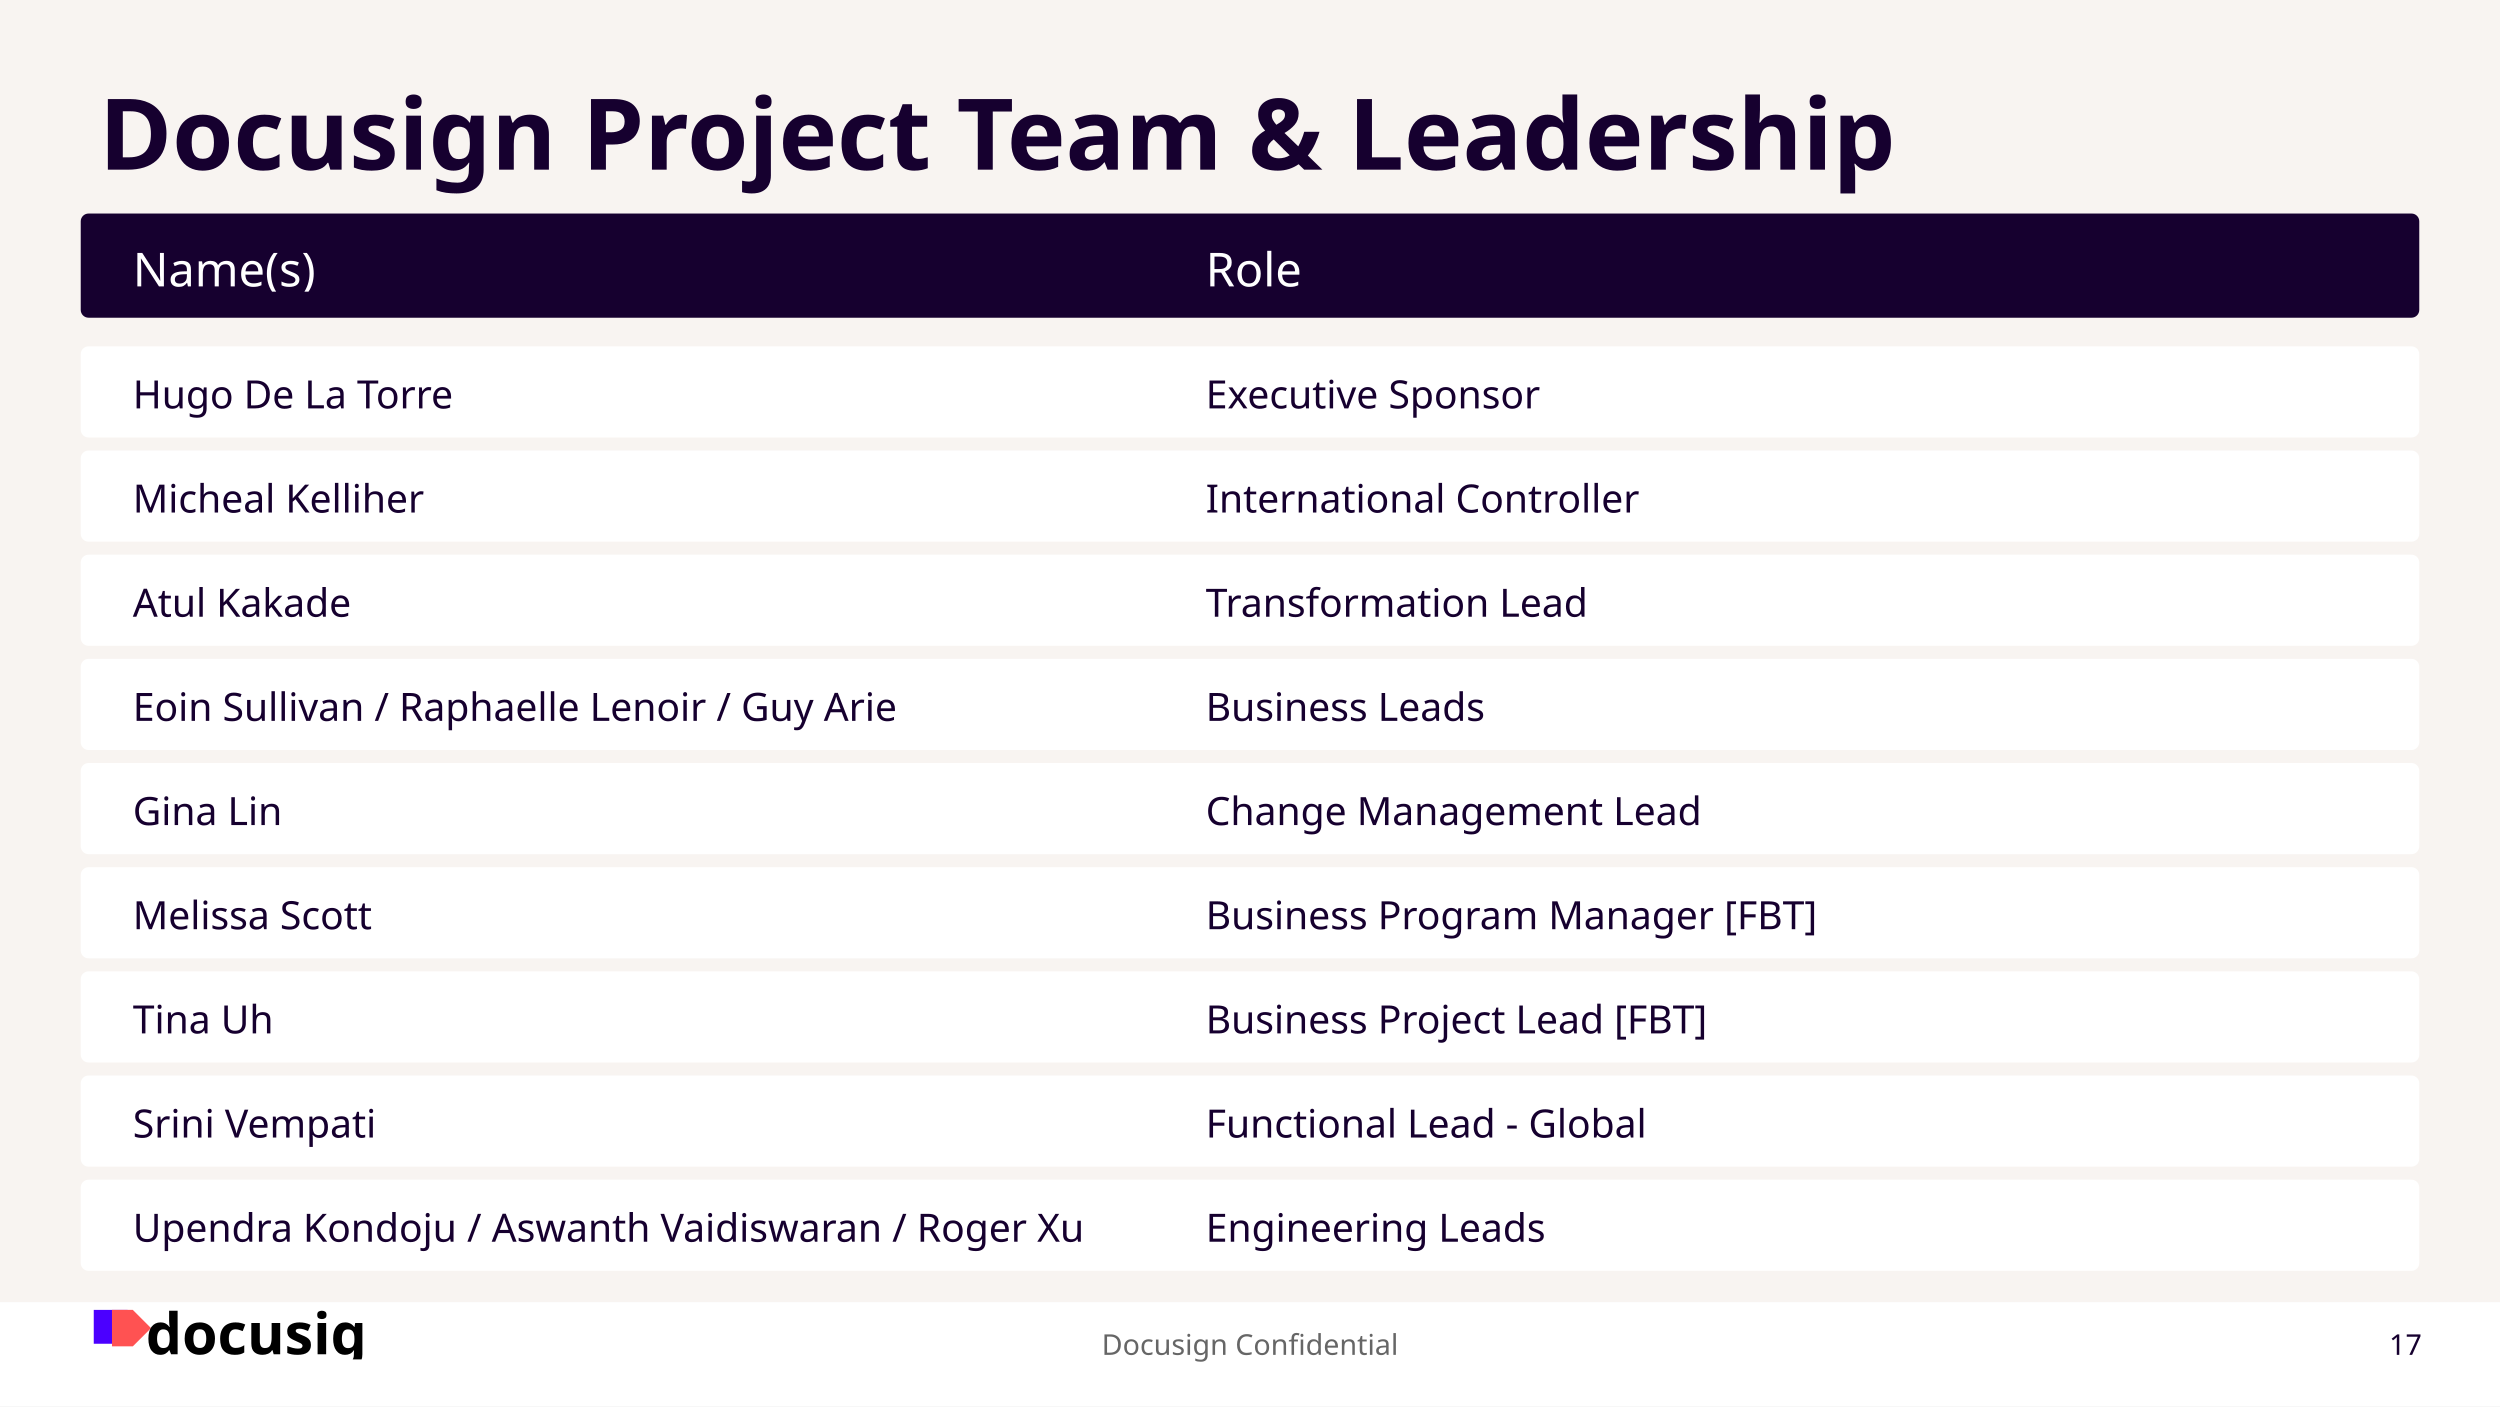
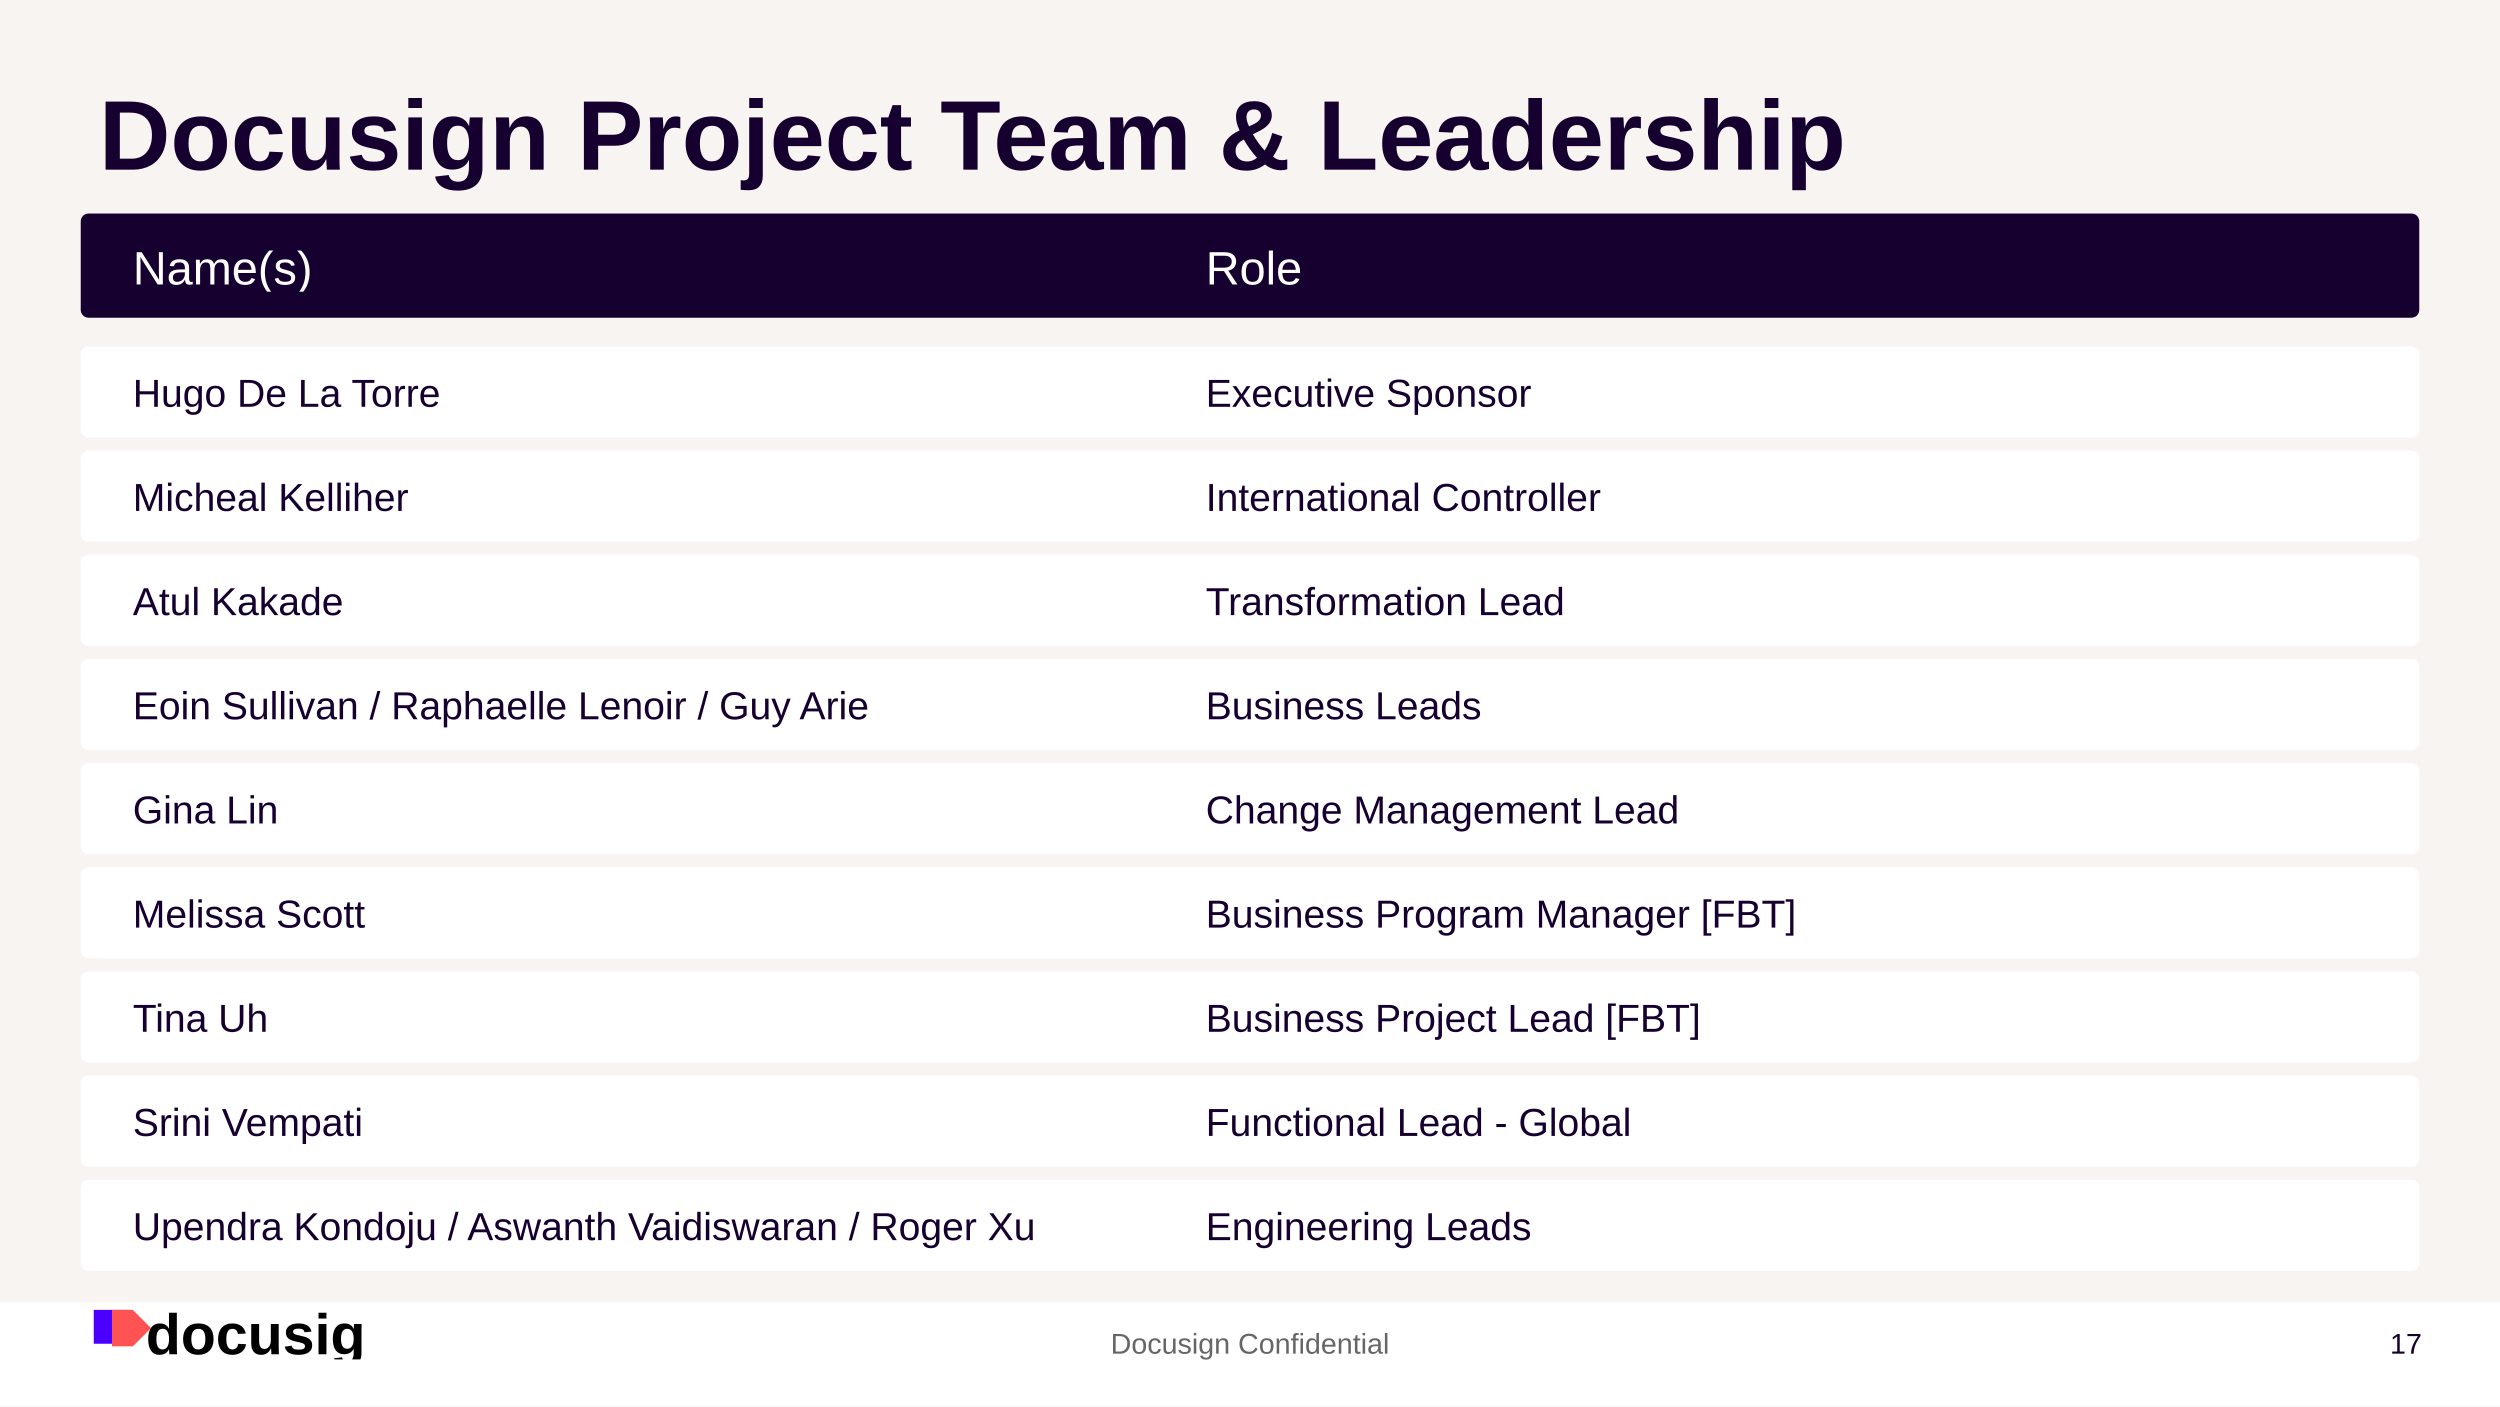
<svg xmlns="http://www.w3.org/2000/svg" width="960" height="540" viewBox="0 0 960 540" xml:lang="en-US">
  <rect width="100%" height="100%" fill="white" />
  <defs>
    <clipPath id="clip110">
      <rect x="38" y="38" width="850" height="48" />
    </clipPath>
    <clipPath id="clip111">
      <rect x="38" y="34" width="850" height="48" />
    </clipPath>
    <clipPath id="clip112">
      <rect x="51" y="94" width="410" height="18" />
    </clipPath>
    <clipPath id="clip113">
      <rect x="463" y="94" width="410" height="18" />
    </clipPath>
    <clipPath id="clip114">
      <rect x="56" y="502" width="95" height="20" />
    </clipPath>
  </defs>
-   <g id="bg">
-     <rect x="0" y="0" width="960" height="540" fill="#FFFFFF" />
-   </g>
-   <g id="title">
-     <text y="50.96" text-anchor="start" style="font-family:primary, sans-serif;font-size:28px;fill:#16002F;font-weight:700">
-       <tspan x="36">Docusign Project Team &amp; Leadership Support</tspan>
-     </text>
-   </g>
-   <g id="h_0">
-     <rect x="44" y="92" width="436" height="38.2" fill="#16002F" stroke="#16002F" stroke-width="0.5" />
-   </g>
-   <g id="ht_0">
-     <text y="111.1" text-anchor="start" dominant-baseline="central" style="font-family:primary, sans-serif;font-size:10px;fill:#FFFFFF;font-weight:700">
-       <tspan x="49">Name(s)</tspan>
-     </text>
-   </g>
-   <g id="h_1">
-     <rect x="480" y="92" width="436" height="38.2" fill="#16002F" stroke="#16002F" stroke-width="0.5" />
-   </g>
-   <g id="ht_1">
-     <text y="111.1" text-anchor="start" dominant-baseline="central" style="font-family:primary, sans-serif;font-size:10px;fill:#FFFFFF;font-weight:700">
-       <tspan x="485">Role</tspan>
-     </text>
-   </g>
-   <g id="c_0_0">
-     <rect x="44" y="130.2" width="436" height="38.2" fill="#FFFFFF" stroke="#D9D9D9" stroke-width="0.45" />
-   </g>
-   <g id="ct_0_0">
-     <text y="142.4" text-anchor="start" style="font-family:primary, sans-serif;font-size:10px;fill:#16002F">
-       <tspan x="49">Hugo De La Torre</tspan>
-     </text>
-   </g>
-   <g id="c_0_1">
-     <rect x="480" y="130.2" width="436" height="38.2" fill="#FFFFFF" stroke="#D9D9D9" stroke-width="0.45" />
-   </g>
-   <g id="ct_0_1">
-     <text y="142.4" text-anchor="start" style="font-family:primary, sans-serif;font-size:10px;fill:#16002F">
-       <tspan x="485">Executive Sponsor</tspan>
-     </text>
-   </g>
-   <g id="c_1_0">
-     <rect x="44" y="168.4" width="436" height="38.2" fill="#F6F2FF" stroke="#D9D9D9" stroke-width="0.45" />
-   </g>
-   <g id="ct_1_0">
-     <text y="180.6" text-anchor="start" style="font-family:primary, sans-serif;font-size:10px;fill:#16002F">
-       <tspan x="49">Micheal Kelliher</tspan>
-     </text>
-   </g>
-   <g id="c_1_1">
-     <rect x="480" y="168.4" width="436" height="38.2" fill="#F6F2FF" stroke="#D9D9D9" stroke-width="0.45" />
-   </g>
-   <g id="ct_1_1">
-     <text y="180.6" text-anchor="start" style="font-family:primary, sans-serif;font-size:10px;fill:#16002F">
-       <tspan x="485">International Controller</tspan>
-     </text>
-   </g>
-   <g id="c_2_0">
-     <rect x="44" y="206.6" width="436" height="38.2" fill="#FFFFFF" stroke="#D9D9D9" stroke-width="0.45" />
-   </g>
-   <g id="ct_2_0">
-     <text y="218.8" text-anchor="start" style="font-family:primary, sans-serif;font-size:10px;fill:#16002F">
-       <tspan x="49">Atul Kakade</tspan>
-     </text>
-   </g>
-   <g id="c_2_1">
-     <rect x="480" y="206.6" width="436" height="38.2" fill="#FFFFFF" stroke="#D9D9D9" stroke-width="0.45" />
-   </g>
-   <g id="ct_2_1">
-     <text y="218.8" text-anchor="start" style="font-family:primary, sans-serif;font-size:10px;fill:#16002F">
-       <tspan x="485">Transformation Lead</tspan>
-     </text>
-   </g>
-   <g id="c_3_0">
-     <rect x="44" y="244.8" width="436" height="38.2" fill="#F6F2FF" stroke="#D9D9D9" stroke-width="0.45" />
-   </g>
-   <g id="ct_3_0">
-     <text y="257" text-anchor="start" style="font-family:primary, sans-serif;font-size:10px;fill:#16002F">
-       <tspan x="49">Eoin Sullivan / Raphaelle Lenoir / Guy Arie</tspan>
-     </text>
-   </g>
-   <g id="c_3_1">
-     <rect x="480" y="244.8" width="436" height="38.2" fill="#F6F2FF" stroke="#D9D9D9" stroke-width="0.45" />
-   </g>
-   <g id="ct_3_1">
-     <text y="257" text-anchor="start" style="font-family:primary, sans-serif;font-size:10px;fill:#16002F">
-       <tspan x="485">Business Leads</tspan>
-     </text>
-   </g>
-   <g id="c_4_0">
-     <rect x="44" y="283" width="436" height="38.2" fill="#FFFFFF" stroke="#D9D9D9" stroke-width="0.45" />
-   </g>
-   <g id="ct_4_0">
-     <text y="295.2" text-anchor="start" style="font-family:primary, sans-serif;font-size:10px;fill:#16002F">
-       <tspan x="49">Gina Lin</tspan>
-     </text>
-   </g>
-   <g id="c_4_1">
-     <rect x="480" y="283" width="436" height="38.2" fill="#FFFFFF" stroke="#D9D9D9" stroke-width="0.45" />
-   </g>
-   <g id="ct_4_1">
-     <text y="295.2" text-anchor="start" style="font-family:primary, sans-serif;font-size:10px;fill:#16002F">
-       <tspan x="485">Change Management Lead</tspan>
-     </text>
-   </g>
-   <g id="c_5_0">
-     <rect x="44" y="321.2" width="436" height="38.2" fill="#F6F2FF" stroke="#D9D9D9" stroke-width="0.45" />
-   </g>
-   <g id="ct_5_0">
-     <text y="333.4" text-anchor="start" style="font-family:primary, sans-serif;font-size:10px;fill:#16002F">
-       <tspan x="49">Melissa Scott</tspan>
-     </text>
-   </g>
-   <g id="c_5_1">
-     <rect x="480" y="321.2" width="436" height="38.2" fill="#F6F2FF" stroke="#D9D9D9" stroke-width="0.45" />
-   </g>
-   <g id="ct_5_1">
-     <text y="333.4" text-anchor="start" style="font-family:primary, sans-serif;font-size:10px;fill:#16002F">
-       <tspan x="485">Business Program Manager [FBT]</tspan>
-     </text>
-   </g>
-   <g id="c_6_0">
-     <rect x="44" y="359.4" width="436" height="38.2" fill="#FFFFFF" stroke="#D9D9D9" stroke-width="0.45" />
-   </g>
-   <g id="ct_6_0">
-     <text y="371.6" text-anchor="start" style="font-family:primary, sans-serif;font-size:10px;fill:#16002F">
-       <tspan x="49">Tina Uh</tspan>
-     </text>
-   </g>
-   <g id="c_6_1">
-     <rect x="480" y="359.4" width="436" height="38.2" fill="#FFFFFF" stroke="#D9D9D9" stroke-width="0.45" />
-   </g>
-   <g id="ct_6_1">
-     <text y="371.6" text-anchor="start" style="font-family:primary, sans-serif;font-size:10px;fill:#16002F">
-       <tspan x="485">Business Project Lead [FBT]</tspan>
-     </text>
-   </g>
-   <g id="c_7_0">
-     <rect x="44" y="397.6" width="436" height="38.2" fill="#F6F2FF" stroke="#D9D9D9" stroke-width="0.45" />
-   </g>
-   <g id="ct_7_0">
-     <text y="409.8" text-anchor="start" style="font-family:primary, sans-serif;font-size:10px;fill:#16002F">
-       <tspan x="49">Srini Vempati</tspan>
-     </text>
-   </g>
-   <g id="c_7_1">
-     <rect x="480" y="397.6" width="436" height="38.2" fill="#F6F2FF" stroke="#D9D9D9" stroke-width="0.45" />
-   </g>
-   <g id="ct_7_1">
-     <text y="409.8" text-anchor="start" style="font-family:primary, sans-serif;font-size:10px;fill:#16002F">
-       <tspan x="485">Functional Lead - Global</tspan>
-     </text>
-   </g>
-   <g id="c_8_0">
-     <rect x="44" y="435.8" width="436" height="38.2" fill="#FFFFFF" stroke="#D9D9D9" stroke-width="0.45" />
-   </g>
-   <g id="ct_8_0">
-     <text y="448" text-anchor="start" style="font-family:primary, sans-serif;font-size:10px;fill:#16002F">
-       <tspan x="49">Upendra Kondoju / Aswanth Vaidiswaran / Roger Xu</tspan>
-     </text>
-   </g>
-   <g id="c_8_1">
-     <rect x="480" y="435.8" width="436" height="38.2" fill="#FFFFFF" stroke="#D9D9D9" stroke-width="0.45" />
-   </g>
-   <g id="ct_8_1">
-     <text y="448" text-anchor="start" style="font-family:primary, sans-serif;font-size:10px;fill:#16002F">
-       <tspan x="485">Engineering Leads</tspan>
-     </text>
-   </g>
-   <g id="s17_source_overlay_bg">
-     <rect x="0" y="0" width="960" height="500" fill="#F8F4F1" />
-   </g>
-   <g id="s17_title_overlay">
-     <g clip-path="url(#clip110)">
-       <text y="69.16" text-anchor="start" style="font-family:primary, sans-serif;font-size:38px;fill:#16002F;font-weight:700">
-         <tspan x="38">Docusign Project Team &amp; Leadership</tspan>
-       </text>
-     </g>
-   </g>
-   <g id="s17_header_bg">
-     <rect x="31" y="103" width="898" height="50" rx="3" fill="#16002F" />
-   </g>
-   <g id="s17_header_name">
-     <text y="128" text-anchor="start" dominant-baseline="central" style="font-family:primary, sans-serif;font-size:18px;fill:#FFFFFF">
-       <tspan x="51">Name(s)</tspan>
-     </text>
-   </g>
-   <g id="s17_header_role">
-     <text y="128" text-anchor="start" dominant-baseline="central" style="font-family:primary, sans-serif;font-size:18px;fill:#FFFFFF">
-       <tspan x="463">Role</tspan>
-     </text>
-   </g>
-   <g id="s17_row_0_bg">
-     <rect x="31" y="166" width="898" height="43" rx="3" fill="#FFFFFF" />
-   </g>
-   <g id="s17_name_0">
-     <text y="189" text-anchor="start" dominant-baseline="central" style="font-family:primary, sans-serif;font-size:16px;fill:#16002F">
-       <tspan x="51">Hugo De La Torre</tspan>
-     </text>
-   </g>
-   <g id="s17_role_0">
-     <text y="189" text-anchor="start" dominant-baseline="central" style="font-family:primary, sans-serif;font-size:16px;fill:#16002F">
-       <tspan x="463">Executive Sponsor</tspan>
-     </text>
-   </g>
-   <g id="s17_row_1_bg">
-     <rect x="31" y="215" width="898" height="43" rx="3" fill="#FFFFFF" />
-   </g>
-   <g id="s17_name_1">
-     <text y="238" text-anchor="start" dominant-baseline="central" style="font-family:primary, sans-serif;font-size:16px;fill:#16002F">
-       <tspan x="51">Micheal Kelliher</tspan>
-     </text>
-   </g>
-   <g id="s17_role_1">
-     <text y="238" text-anchor="start" dominant-baseline="central" style="font-family:primary, sans-serif;font-size:16px;fill:#16002F">
-       <tspan x="463">International Controller</tspan>
-     </text>
-   </g>
-   <g id="s17_row_2_bg">
-     <rect x="31" y="264" width="898" height="43" rx="3" fill="#FFFFFF" />
-   </g>
-   <g id="s17_name_2">
-     <text y="287" text-anchor="start" dominant-baseline="central" style="font-family:primary, sans-serif;font-size:16px;fill:#16002F">
-       <tspan x="51">Atul Kakade</tspan>
-     </text>
-   </g>
-   <g id="s17_role_2">
-     <text y="287" text-anchor="start" dominant-baseline="central" style="font-family:primary, sans-serif;font-size:16px;fill:#16002F">
-       <tspan x="463">Transformation Lead</tspan>
-     </text>
-   </g>
-   <g id="s17_row_3_bg">
-     <rect x="31" y="313" width="898" height="43" rx="3" fill="#FFFFFF" />
-   </g>
-   <g id="s17_name_3">
-     <text y="336" text-anchor="start" dominant-baseline="central" style="font-family:primary, sans-serif;font-size:16px;fill:#16002F">
-       <tspan x="51">Eoin Sullivan / Raphaelle Lenoir / Guy Arie</tspan>
-     </text>
-   </g>
-   <g id="s17_role_3">
-     <text y="336" text-anchor="start" dominant-baseline="central" style="font-family:primary, sans-serif;font-size:16px;fill:#16002F">
-       <tspan x="463">Business Leads</tspan>
-     </text>
-   </g>
-   <g id="s17_row_4_bg">
-     <rect x="31" y="362" width="898" height="43" rx="3" fill="#FFFFFF" />
-   </g>
-   <g id="s17_name_4">
-     <text y="385" text-anchor="start" dominant-baseline="central" style="font-family:primary, sans-serif;font-size:16px;fill:#16002F">
-       <tspan x="51">Gina Lin</tspan>
-     </text>
-   </g>
-   <g id="s17_role_4">
-     <text y="385" text-anchor="start" dominant-baseline="central" style="font-family:primary, sans-serif;font-size:16px;fill:#16002F">
-       <tspan x="463">Change Management Lead</tspan>
-     </text>
-   </g>
-   <g id="s17_row_5_bg">
-     <rect x="31" y="411" width="898" height="43" rx="3" fill="#FFFFFF" />
-   </g>
-   <g id="s17_name_5">
-     <text y="434" text-anchor="start" dominant-baseline="central" style="font-family:primary, sans-serif;font-size:16px;fill:#16002F">
-       <tspan x="51">Melissa Scott</tspan>
-     </text>
-   </g>
-   <g id="s17_role_5">
-     <text y="434" text-anchor="start" dominant-baseline="central" style="font-family:primary, sans-serif;font-size:16px;fill:#16002F">
-       <tspan x="463">Business Program Manager [FBT]</tspan>
-     </text>
-   </g>
-   <g id="s17_row_6_bg">
-     <rect x="31" y="460" width="898" height="39" rx="3" fill="#FFFFFF" />
-   </g>
-   <g id="s17_name_6">
-     <text y="481" text-anchor="start" dominant-baseline="central" style="font-family:primary, sans-serif;font-size:15px;fill:#16002F">
-       <tspan x="51">Tina Uh</tspan>
-     </text>
-   </g>
-   <g id="s17_role_6">
-     <text y="481" text-anchor="start" dominant-baseline="central" style="font-family:primary, sans-serif;font-size:15px;fill:#16002F">
-       <tspan x="463">Business Project Lead [FBT]</tspan>
-     </text>
-   </g>
-   <g id="s17_v2_bg">
-     <rect x="0" y="0" width="960" height="500" fill="#F8F4F1" />
-   </g>
-   <g id="s17_v2_title">
-     <g clip-path="url(#clip111)">
-       <text y="65.16" text-anchor="start" style="font-family:primary, sans-serif;font-size:38px;fill:#16002F;font-weight:700">
-         <tspan x="38">Docusign Project Team &amp; Leadership</tspan>
-       </text>
-     </g>
-   </g>
-   <g id="s17_v2_header">
-     <rect x="31" y="82" width="898" height="40" rx="3" fill="#16002F" />
-   </g>
-   <g id="s17_v2_header_name">
-     <g clip-path="url(#clip112)">
-       <text y="103" text-anchor="start" dominant-baseline="central" style="font-family:primary, sans-serif;font-size:18px;fill:#FFFFFF">
+   <g id="content">
+     <g id="bg">
+       <rect x="0" y="0" width="960" height="540" fill="#FFFFFF" />
+     </g>
+     <g id="title">
+       <text y="50.96" text-anchor="start" style="font-family:Arial, Helvetica, sans-serif;font-size:28px;fill:#16002F;font-weight:700">
+         <tspan x="36">Docusign Project Team &amp; Leadership Support</tspan>
+       </text>
+     </g>
+     <g id="h_0">
+       <rect x="44" y="92" width="436" height="38.2" fill="#16002F" stroke="#16002F" stroke-width="0.5" />
+     </g>
+     <g id="ht_0">
+       <text y="111.1" text-anchor="start" dominant-baseline="central" style="font-family:Arial, Helvetica, sans-serif;font-size:10px;fill:#FFFFFF;font-weight:700">
+         <tspan x="49">Name(s)</tspan>
+       </text>
+     </g>
+     <g id="h_1">
+       <rect x="480" y="92" width="436" height="38.2" fill="#16002F" stroke="#16002F" stroke-width="0.5" />
+     </g>
+     <g id="ht_1">
+       <text y="111.1" text-anchor="start" dominant-baseline="central" style="font-family:Arial, Helvetica, sans-serif;font-size:10px;fill:#FFFFFF;font-weight:700">
+         <tspan x="485">Role</tspan>
+       </text>
+     </g>
+     <g id="c_0_0">
+       <rect x="44" y="130.2" width="436" height="38.2" fill="#FFFFFF" stroke="#D9D9D9" stroke-width="0.45" />
+     </g>
+     <g id="ct_0_0">
+       <text y="142.4" text-anchor="start" style="font-family:Arial, Helvetica, sans-serif;font-size:10px;fill:#16002F">
+         <tspan x="49">Hugo De La Torre</tspan>
+       </text>
+     </g>
+     <g id="c_0_1">
+       <rect x="480" y="130.2" width="436" height="38.2" fill="#FFFFFF" stroke="#D9D9D9" stroke-width="0.45" />
+     </g>
+     <g id="ct_0_1">
+       <text y="142.4" text-anchor="start" style="font-family:Arial, Helvetica, sans-serif;font-size:10px;fill:#16002F">
+         <tspan x="485">Executive Sponsor</tspan>
+       </text>
+     </g>
+     <g id="c_1_0">
+       <rect x="44" y="168.4" width="436" height="38.2" fill="#F6F2FF" stroke="#D9D9D9" stroke-width="0.45" />
+     </g>
+     <g id="ct_1_0">
+       <text y="180.6" text-anchor="start" style="font-family:Arial, Helvetica, sans-serif;font-size:10px;fill:#16002F">
+         <tspan x="49">Micheal Kelliher</tspan>
+       </text>
+     </g>
+     <g id="c_1_1">
+       <rect x="480" y="168.4" width="436" height="38.2" fill="#F6F2FF" stroke="#D9D9D9" stroke-width="0.45" />
+     </g>
+     <g id="ct_1_1">
+       <text y="180.6" text-anchor="start" style="font-family:Arial, Helvetica, sans-serif;font-size:10px;fill:#16002F">
+         <tspan x="485">International Controller</tspan>
+       </text>
+     </g>
+     <g id="c_2_0">
+       <rect x="44" y="206.6" width="436" height="38.2" fill="#FFFFFF" stroke="#D9D9D9" stroke-width="0.45" />
+     </g>
+     <g id="ct_2_0">
+       <text y="218.8" text-anchor="start" style="font-family:Arial, Helvetica, sans-serif;font-size:10px;fill:#16002F">
+         <tspan x="49">Atul Kakade</tspan>
+       </text>
+     </g>
+     <g id="c_2_1">
+       <rect x="480" y="206.6" width="436" height="38.2" fill="#FFFFFF" stroke="#D9D9D9" stroke-width="0.45" />
+     </g>
+     <g id="ct_2_1">
+       <text y="218.8" text-anchor="start" style="font-family:Arial, Helvetica, sans-serif;font-size:10px;fill:#16002F">
+         <tspan x="485">Transformation Lead</tspan>
+       </text>
+     </g>
+     <g id="c_3_0">
+       <rect x="44" y="244.8" width="436" height="38.2" fill="#F6F2FF" stroke="#D9D9D9" stroke-width="0.45" />
+     </g>
+     <g id="ct_3_0">
+       <text y="257" text-anchor="start" style="font-family:Arial, Helvetica, sans-serif;font-size:10px;fill:#16002F">
+         <tspan x="49">Eoin Sullivan / Raphaelle Lenoir / Guy Arie</tspan>
+       </text>
+     </g>
+     <g id="c_3_1">
+       <rect x="480" y="244.8" width="436" height="38.2" fill="#F6F2FF" stroke="#D9D9D9" stroke-width="0.45" />
+     </g>
+     <g id="ct_3_1">
+       <text y="257" text-anchor="start" style="font-family:Arial, Helvetica, sans-serif;font-size:10px;fill:#16002F">
+         <tspan x="485">Business Leads</tspan>
+       </text>
+     </g>
+     <g id="c_4_0">
+       <rect x="44" y="283" width="436" height="38.2" fill="#FFFFFF" stroke="#D9D9D9" stroke-width="0.45" />
+     </g>
+     <g id="ct_4_0">
+       <text y="295.2" text-anchor="start" style="font-family:Arial, Helvetica, sans-serif;font-size:10px;fill:#16002F">
+         <tspan x="49">Gina Lin</tspan>
+       </text>
+     </g>
+     <g id="c_4_1">
+       <rect x="480" y="283" width="436" height="38.2" fill="#FFFFFF" stroke="#D9D9D9" stroke-width="0.45" />
+     </g>
+     <g id="ct_4_1">
+       <text y="295.2" text-anchor="start" style="font-family:Arial, Helvetica, sans-serif;font-size:10px;fill:#16002F">
+         <tspan x="485">Change Management Lead</tspan>
+       </text>
+     </g>
+     <g id="c_5_0">
+       <rect x="44" y="321.2" width="436" height="38.2" fill="#F6F2FF" stroke="#D9D9D9" stroke-width="0.45" />
+     </g>
+     <g id="ct_5_0">
+       <text y="333.4" text-anchor="start" style="font-family:Arial, Helvetica, sans-serif;font-size:10px;fill:#16002F">
+         <tspan x="49">Melissa Scott</tspan>
+       </text>
+     </g>
+     <g id="c_5_1">
+       <rect x="480" y="321.2" width="436" height="38.2" fill="#F6F2FF" stroke="#D9D9D9" stroke-width="0.45" />
+     </g>
+     <g id="ct_5_1">
+       <text y="333.4" text-anchor="start" style="font-family:Arial, Helvetica, sans-serif;font-size:10px;fill:#16002F">
+         <tspan x="485">Business Program Manager [FBT]</tspan>
+       </text>
+     </g>
+     <g id="c_6_0">
+       <rect x="44" y="359.4" width="436" height="38.2" fill="#FFFFFF" stroke="#D9D9D9" stroke-width="0.45" />
+     </g>
+     <g id="ct_6_0">
+       <text y="371.6" text-anchor="start" style="font-family:Arial, Helvetica, sans-serif;font-size:10px;fill:#16002F">
+         <tspan x="49">Tina Uh</tspan>
+       </text>
+     </g>
+     <g id="c_6_1">
+       <rect x="480" y="359.4" width="436" height="38.2" fill="#FFFFFF" stroke="#D9D9D9" stroke-width="0.45" />
+     </g>
+     <g id="ct_6_1">
+       <text y="371.6" text-anchor="start" style="font-family:Arial, Helvetica, sans-serif;font-size:10px;fill:#16002F">
+         <tspan x="485">Business Project Lead [FBT]</tspan>
+       </text>
+     </g>
+     <g id="c_7_0">
+       <rect x="44" y="397.6" width="436" height="38.2" fill="#F6F2FF" stroke="#D9D9D9" stroke-width="0.45" />
+     </g>
+     <g id="ct_7_0">
+       <text y="409.8" text-anchor="start" style="font-family:Arial, Helvetica, sans-serif;font-size:10px;fill:#16002F">
+         <tspan x="49">Srini Vempati</tspan>
+       </text>
+     </g>
+     <g id="c_7_1">
+       <rect x="480" y="397.6" width="436" height="38.2" fill="#F6F2FF" stroke="#D9D9D9" stroke-width="0.45" />
+     </g>
+     <g id="ct_7_1">
+       <text y="409.8" text-anchor="start" style="font-family:Arial, Helvetica, sans-serif;font-size:10px;fill:#16002F">
+         <tspan x="485">Functional Lead - Global</tspan>
+       </text>
+     </g>
+     <g id="c_8_0">
+       <rect x="44" y="435.8" width="436" height="38.2" fill="#FFFFFF" stroke="#D9D9D9" stroke-width="0.45" />
+     </g>
+     <g id="ct_8_0">
+       <text y="448" text-anchor="start" style="font-family:Arial, Helvetica, sans-serif;font-size:10px;fill:#16002F">
+         <tspan x="49">Upendra Kondoju / Aswanth Vaidiswaran / Roger Xu</tspan>
+       </text>
+     </g>
+     <g id="c_8_1">
+       <rect x="480" y="435.8" width="436" height="38.2" fill="#FFFFFF" stroke="#D9D9D9" stroke-width="0.45" />
+     </g>
+     <g id="ct_8_1">
+       <text y="448" text-anchor="start" style="font-family:Arial, Helvetica, sans-serif;font-size:10px;fill:#16002F">
+         <tspan x="485">Engineering Leads</tspan>
+       </text>
+     </g>
+     <g id="s17_source_overlay_bg">
+       <rect x="0" y="0" width="960" height="500" fill="#F8F4F1" />
+     </g>
+     <g id="s17_title_overlay">
+       <g clip-path="url(#clip110)">
+         <text y="69.16" text-anchor="start" style="font-family:Arial, Helvetica, sans-serif;font-size:38px;fill:#16002F;font-weight:700">
+           <tspan x="38">Docusign Project Team &amp; Leadership</tspan>
+         </text>
+       </g>
+     </g>
+     <g id="s17_header_bg">
+       <rect x="31" y="103" width="898" height="50" rx="3" fill="#16002F" />
+     </g>
+     <g id="s17_header_name">
+       <text y="128" text-anchor="start" dominant-baseline="central" style="font-family:Arial, Helvetica, sans-serif;font-size:18px;fill:#FFFFFF">
        <tspan x="51">Name(s)</tspan>
      </text>
    </g>
-   </g>
-   <g id="s17_v2_header_role">
-     <g clip-path="url(#clip113)">
-       <text y="103" text-anchor="start" dominant-baseline="central" style="font-family:primary, sans-serif;font-size:18px;fill:#FFFFFF">
+     <g id="s17_header_role">
+       <text y="128" text-anchor="start" dominant-baseline="central" style="font-family:Arial, Helvetica, sans-serif;font-size:18px;fill:#FFFFFF">
        <tspan x="463">Role</tspan>
      </text>
    </g>
-   </g>
-   <g id="s17_v2_row_0_bg">
-     <rect x="31" y="133" width="898" height="35" rx="3" fill="#FFFFFF" />
-   </g>
-   <g id="s17_v2_name_0">
-     <text y="151" text-anchor="start" dominant-baseline="central" style="font-family:primary, sans-serif;font-size:15px;fill:#16002F">
-       <tspan x="51">Hugo De La Torre</tspan>
-     </text>
-   </g>
-   <g id="s17_v2_role_0">
-     <text y="151" text-anchor="start" dominant-baseline="central" style="font-family:primary, sans-serif;font-size:15px;fill:#16002F">
-       <tspan x="463">Executive Sponsor</tspan>
-     </text>
-   </g>
-   <g id="s17_v2_row_1_bg">
-     <rect x="31" y="173" width="898" height="35" rx="3" fill="#FFFFFF" />
-   </g>
-   <g id="s17_v2_name_1">
-     <text y="191" text-anchor="start" dominant-baseline="central" style="font-family:primary, sans-serif;font-size:15px;fill:#16002F">
-       <tspan x="51">Micheal Kelliher</tspan>
-     </text>
-   </g>
-   <g id="s17_v2_role_1">
-     <text y="191" text-anchor="start" dominant-baseline="central" style="font-family:primary, sans-serif;font-size:15px;fill:#16002F">
-       <tspan x="463">International Controller</tspan>
-     </text>
-   </g>
-   <g id="s17_v2_row_2_bg">
-     <rect x="31" y="213" width="898" height="35" rx="3" fill="#FFFFFF" />
-   </g>
-   <g id="s17_v2_name_2">
-     <text y="231" text-anchor="start" dominant-baseline="central" style="font-family:primary, sans-serif;font-size:15px;fill:#16002F">
-       <tspan x="51">Atul Kakade</tspan>
-     </text>
-   </g>
-   <g id="s17_v2_role_2">
-     <text y="231" text-anchor="start" dominant-baseline="central" style="font-family:primary, sans-serif;font-size:15px;fill:#16002F">
-       <tspan x="463">Transformation Lead</tspan>
-     </text>
-   </g>
-   <g id="s17_v2_row_3_bg">
-     <rect x="31" y="253" width="898" height="35" rx="3" fill="#FFFFFF" />
-   </g>
-   <g id="s17_v2_name_3">
-     <text y="271" text-anchor="start" dominant-baseline="central" style="font-family:primary, sans-serif;font-size:15px;fill:#16002F">
-       <tspan x="51">Eoin Sullivan / Raphaelle Lenoir / Guy Arie</tspan>
-     </text>
-   </g>
-   <g id="s17_v2_role_3">
-     <text y="271" text-anchor="start" dominant-baseline="central" style="font-family:primary, sans-serif;font-size:15px;fill:#16002F">
-       <tspan x="463">Business Leads</tspan>
-     </text>
-   </g>
-   <g id="s17_v2_row_4_bg">
-     <rect x="31" y="293" width="898" height="35" rx="3" fill="#FFFFFF" />
-   </g>
-   <g id="s17_v2_name_4">
-     <text y="311" text-anchor="start" dominant-baseline="central" style="font-family:primary, sans-serif;font-size:15px;fill:#16002F">
-       <tspan x="51">Gina Lin</tspan>
-     </text>
-   </g>
-   <g id="s17_v2_role_4">
-     <text y="311" text-anchor="start" dominant-baseline="central" style="font-family:primary, sans-serif;font-size:15px;fill:#16002F">
-       <tspan x="463">Change Management Lead</tspan>
-     </text>
-   </g>
-   <g id="s17_v2_row_5_bg">
-     <rect x="31" y="333" width="898" height="35" rx="3" fill="#FFFFFF" />
-   </g>
-   <g id="s17_v2_name_5">
-     <text y="351" text-anchor="start" dominant-baseline="central" style="font-family:primary, sans-serif;font-size:15px;fill:#16002F">
-       <tspan x="51">Melissa Scott</tspan>
-     </text>
-   </g>
-   <g id="s17_v2_role_5">
-     <text y="351" text-anchor="start" dominant-baseline="central" style="font-family:primary, sans-serif;font-size:15px;fill:#16002F">
-       <tspan x="463">Business Program Manager [FBT]</tspan>
-     </text>
-   </g>
-   <g id="s17_v2_row_6_bg">
-     <rect x="31" y="373" width="898" height="35" rx="3" fill="#FFFFFF" />
-   </g>
-   <g id="s17_v2_name_6">
-     <text y="391" text-anchor="start" dominant-baseline="central" style="font-family:primary, sans-serif;font-size:15px;fill:#16002F">
-       <tspan x="51">Tina Uh</tspan>
-     </text>
-   </g>
-   <g id="s17_v2_role_6">
-     <text y="391" text-anchor="start" dominant-baseline="central" style="font-family:primary, sans-serif;font-size:15px;fill:#16002F">
-       <tspan x="463">Business Project Lead [FBT]</tspan>
-     </text>
-   </g>
-   <g id="s17_v2_row_7_bg">
-     <rect x="31" y="413" width="898" height="35" rx="3" fill="#FFFFFF" />
-   </g>
-   <g id="s17_v2_name_7">
-     <text y="431" text-anchor="start" dominant-baseline="central" style="font-family:primary, sans-serif;font-size:15px;fill:#16002F">
-       <tspan x="51">Srini Vempati</tspan>
-     </text>
-   </g>
-   <g id="s17_v2_role_7">
-     <text y="431" text-anchor="start" dominant-baseline="central" style="font-family:primary, sans-serif;font-size:15px;fill:#16002F">
-       <tspan x="463">Functional Lead - Global</tspan>
-     </text>
-   </g>
-   <g id="s17_v2_row_8_bg">
-     <rect x="31" y="453" width="898" height="35" rx="3" fill="#FFFFFF" />
-   </g>
-   <g id="s17_v2_name_8">
-     <text y="471" text-anchor="start" dominant-baseline="central" style="font-family:primary, sans-serif;font-size:15px;fill:#16002F">
-       <tspan x="51">Upendra Kondoju / Aswanth Vaidiswaran / Roger Xu</tspan>
-     </text>
-   </g>
-   <g id="s17_v2_role_8">
-     <text y="471" text-anchor="start" dominant-baseline="central" style="font-family:primary, sans-serif;font-size:15px;fill:#16002F">
-       <tspan x="463">Engineering Leads</tspan>
-     </text>
-   </g>
-   <g id="logo_mark_bg_36_503">
-     <rect x="36" y="503" width="13" height="13" fill="#4B00FF" />
-   </g>
-   <g id="logo_mark_fold_36_503">
-     <path d="M43,503 L51,503 L58,510 L51,517 L43,517 Z" fill="#FF5252" />
-   </g>
-   <g id="logo_text_36_503">
-     <g clip-path="url(#clip114)">
-       <text y="520.04" text-anchor="start" style="font-family:primary, sans-serif;font-size:22px;fill:#000000;font-weight:700">
-         <tspan x="56">docusig</tspan>
-         <tspan x="56" dy="30.462">n.</tspan>
-       </text>
-     </g>
-   </g>
-   <g id="conf_17">
-     <text y="516" text-anchor="middle" dominant-baseline="central" style="font-family:primary, sans-serif;font-size:11px;fill:#666666">
-       <tspan x="480">Docusign Confidential</tspan>
-     </text>
-   </g>
-   <g id="page_17">
-     <text y="516" text-anchor="end" dominant-baseline="central" style="font-family:primary, sans-serif;font-size:11px;fill:#16002F">
-       <tspan x="930">17</tspan>
-     </text>
+     <g id="s17_row_0_bg">
+       <rect x="31" y="166" width="898" height="43" rx="3" fill="#FFFFFF" />
+     </g>
+     <g id="s17_name_0">
+       <text y="189" text-anchor="start" dominant-baseline="central" style="font-family:Arial, Helvetica, sans-serif;font-size:16px;fill:#16002F">
+         <tspan x="51">Hugo De La Torre</tspan>
+       </text>
+     </g>
+     <g id="s17_role_0">
+       <text y="189" text-anchor="start" dominant-baseline="central" style="font-family:Arial, Helvetica, sans-serif;font-size:16px;fill:#16002F">
+         <tspan x="463">Executive Sponsor</tspan>
+       </text>
+     </g>
+     <g id="s17_row_1_bg">
+       <rect x="31" y="215" width="898" height="43" rx="3" fill="#FFFFFF" />
+     </g>
+     <g id="s17_name_1">
+       <text y="238" text-anchor="start" dominant-baseline="central" style="font-family:Arial, Helvetica, sans-serif;font-size:16px;fill:#16002F">
+         <tspan x="51">Micheal Kelliher</tspan>
+       </text>
+     </g>
+     <g id="s17_role_1">
+       <text y="238" text-anchor="start" dominant-baseline="central" style="font-family:Arial, Helvetica, sans-serif;font-size:16px;fill:#16002F">
+         <tspan x="463">International Controller</tspan>
+       </text>
+     </g>
+     <g id="s17_row_2_bg">
+       <rect x="31" y="264" width="898" height="43" rx="3" fill="#FFFFFF" />
+     </g>
+     <g id="s17_name_2">
+       <text y="287" text-anchor="start" dominant-baseline="central" style="font-family:Arial, Helvetica, sans-serif;font-size:16px;fill:#16002F">
+         <tspan x="51">Atul Kakade</tspan>
+       </text>
+     </g>
+     <g id="s17_role_2">
+       <text y="287" text-anchor="start" dominant-baseline="central" style="font-family:Arial, Helvetica, sans-serif;font-size:16px;fill:#16002F">
+         <tspan x="463">Transformation Lead</tspan>
+       </text>
+     </g>
+     <g id="s17_row_3_bg">
+       <rect x="31" y="313" width="898" height="43" rx="3" fill="#FFFFFF" />
+     </g>
+     <g id="s17_name_3">
+       <text y="336" text-anchor="start" dominant-baseline="central" style="font-family:Arial, Helvetica, sans-serif;font-size:16px;fill:#16002F">
+         <tspan x="51">Eoin Sullivan / Raphaelle Lenoir / Guy Arie</tspan>
+       </text>
+     </g>
+     <g id="s17_role_3">
+       <text y="336" text-anchor="start" dominant-baseline="central" style="font-family:Arial, Helvetica, sans-serif;font-size:16px;fill:#16002F">
+         <tspan x="463">Business Leads</tspan>
+       </text>
+     </g>
+     <g id="s17_row_4_bg">
+       <rect x="31" y="362" width="898" height="43" rx="3" fill="#FFFFFF" />
+     </g>
+     <g id="s17_name_4">
+       <text y="385" text-anchor="start" dominant-baseline="central" style="font-family:Arial, Helvetica, sans-serif;font-size:16px;fill:#16002F">
+         <tspan x="51">Gina Lin</tspan>
+       </text>
+     </g>
+     <g id="s17_role_4">
+       <text y="385" text-anchor="start" dominant-baseline="central" style="font-family:Arial, Helvetica, sans-serif;font-size:16px;fill:#16002F">
+         <tspan x="463">Change Management Lead</tspan>
+       </text>
+     </g>
+     <g id="s17_row_5_bg">
+       <rect x="31" y="411" width="898" height="43" rx="3" fill="#FFFFFF" />
+     </g>
+     <g id="s17_name_5">
+       <text y="434" text-anchor="start" dominant-baseline="central" style="font-family:Arial, Helvetica, sans-serif;font-size:16px;fill:#16002F">
+         <tspan x="51">Melissa Scott</tspan>
+       </text>
+     </g>
+     <g id="s17_role_5">
+       <text y="434" text-anchor="start" dominant-baseline="central" style="font-family:Arial, Helvetica, sans-serif;font-size:16px;fill:#16002F">
+         <tspan x="463">Business Program Manager [FBT]</tspan>
+       </text>
+     </g>
+     <g id="s17_row_6_bg">
+       <rect x="31" y="460" width="898" height="39" rx="3" fill="#FFFFFF" />
+     </g>
+     <g id="s17_name_6">
+       <text y="481" text-anchor="start" dominant-baseline="central" style="font-family:Arial, Helvetica, sans-serif;font-size:15px;fill:#16002F">
+         <tspan x="51">Tina Uh</tspan>
+       </text>
+     </g>
+     <g id="s17_role_6">
+       <text y="481" text-anchor="start" dominant-baseline="central" style="font-family:Arial, Helvetica, sans-serif;font-size:15px;fill:#16002F">
+         <tspan x="463">Business Project Lead [FBT]</tspan>
+       </text>
+     </g>
+     <g id="s17_v2_bg">
+       <rect x="0" y="0" width="960" height="500" fill="#F8F4F1" />
+     </g>
+     <g id="s17_v2_title">
+       <g clip-path="url(#clip111)">
+         <text y="65.16" text-anchor="start" style="font-family:Arial, Helvetica, sans-serif;font-size:38px;fill:#16002F;font-weight:700">
+           <tspan x="38">Docusign Project Team &amp; Leadership</tspan>
+         </text>
+       </g>
+     </g>
+     <g id="s17_v2_header">
+       <rect x="31" y="82" width="898" height="40" rx="3" fill="#16002F" />
+     </g>
+     <g id="s17_v2_header_name">
+       <g clip-path="url(#clip112)">
+         <text y="103" text-anchor="start" dominant-baseline="central" style="font-family:Arial, Helvetica, sans-serif;font-size:18px;fill:#FFFFFF">
+           <tspan x="51">Name(s)</tspan>
+         </text>
+       </g>
+     </g>
+     <g id="s17_v2_header_role">
+       <g clip-path="url(#clip113)">
+         <text y="103" text-anchor="start" dominant-baseline="central" style="font-family:Arial, Helvetica, sans-serif;font-size:18px;fill:#FFFFFF">
+           <tspan x="463">Role</tspan>
+         </text>
+       </g>
+     </g>
+     <g id="s17_v2_row_0_bg">
+       <rect x="31" y="133" width="898" height="35" rx="3" fill="#FFFFFF" />
+     </g>
+     <g id="s17_v2_name_0">
+       <text y="151" text-anchor="start" dominant-baseline="central" style="font-family:Arial, Helvetica, sans-serif;font-size:15px;fill:#16002F">
+         <tspan x="51">Hugo De La Torre</tspan>
+       </text>
+     </g>
+     <g id="s17_v2_role_0">
+       <text y="151" text-anchor="start" dominant-baseline="central" style="font-family:Arial, Helvetica, sans-serif;font-size:15px;fill:#16002F">
+         <tspan x="463">Executive Sponsor</tspan>
+       </text>
+     </g>
+     <g id="s17_v2_row_1_bg">
+       <rect x="31" y="173" width="898" height="35" rx="3" fill="#FFFFFF" />
+     </g>
+     <g id="s17_v2_name_1">
+       <text y="191" text-anchor="start" dominant-baseline="central" style="font-family:Arial, Helvetica, sans-serif;font-size:15px;fill:#16002F">
+         <tspan x="51">Micheal Kelliher</tspan>
+       </text>
+     </g>
+     <g id="s17_v2_role_1">
+       <text y="191" text-anchor="start" dominant-baseline="central" style="font-family:Arial, Helvetica, sans-serif;font-size:15px;fill:#16002F">
+         <tspan x="463">International Controller</tspan>
+       </text>
+     </g>
+     <g id="s17_v2_row_2_bg">
+       <rect x="31" y="213" width="898" height="35" rx="3" fill="#FFFFFF" />
+     </g>
+     <g id="s17_v2_name_2">
+       <text y="231" text-anchor="start" dominant-baseline="central" style="font-family:Arial, Helvetica, sans-serif;font-size:15px;fill:#16002F">
+         <tspan x="51">Atul Kakade</tspan>
+       </text>
+     </g>
+     <g id="s17_v2_role_2">
+       <text y="231" text-anchor="start" dominant-baseline="central" style="font-family:Arial, Helvetica, sans-serif;font-size:15px;fill:#16002F">
+         <tspan x="463">Transformation Lead</tspan>
+       </text>
+     </g>
+     <g id="s17_v2_row_3_bg">
+       <rect x="31" y="253" width="898" height="35" rx="3" fill="#FFFFFF" />
+     </g>
+     <g id="s17_v2_name_3">
+       <text y="271" text-anchor="start" dominant-baseline="central" style="font-family:Arial, Helvetica, sans-serif;font-size:15px;fill:#16002F">
+         <tspan x="51">Eoin Sullivan / Raphaelle Lenoir / Guy Arie</tspan>
+       </text>
+     </g>
+     <g id="s17_v2_role_3">
+       <text y="271" text-anchor="start" dominant-baseline="central" style="font-family:Arial, Helvetica, sans-serif;font-size:15px;fill:#16002F">
+         <tspan x="463">Business Leads</tspan>
+       </text>
+     </g>
+     <g id="s17_v2_row_4_bg">
+       <rect x="31" y="293" width="898" height="35" rx="3" fill="#FFFFFF" />
+     </g>
+     <g id="s17_v2_name_4">
+       <text y="311" text-anchor="start" dominant-baseline="central" style="font-family:Arial, Helvetica, sans-serif;font-size:15px;fill:#16002F">
+         <tspan x="51">Gina Lin</tspan>
+       </text>
+     </g>
+     <g id="s17_v2_role_4">
+       <text y="311" text-anchor="start" dominant-baseline="central" style="font-family:Arial, Helvetica, sans-serif;font-size:15px;fill:#16002F">
+         <tspan x="463">Change Management Lead</tspan>
+       </text>
+     </g>
+     <g id="s17_v2_row_5_bg">
+       <rect x="31" y="333" width="898" height="35" rx="3" fill="#FFFFFF" />
+     </g>
+     <g id="s17_v2_name_5">
+       <text y="351" text-anchor="start" dominant-baseline="central" style="font-family:Arial, Helvetica, sans-serif;font-size:15px;fill:#16002F">
+         <tspan x="51">Melissa Scott</tspan>
+       </text>
+     </g>
+     <g id="s17_v2_role_5">
+       <text y="351" text-anchor="start" dominant-baseline="central" style="font-family:Arial, Helvetica, sans-serif;font-size:15px;fill:#16002F">
+         <tspan x="463">Business Program Manager [FBT]</tspan>
+       </text>
+     </g>
+     <g id="s17_v2_row_6_bg">
+       <rect x="31" y="373" width="898" height="35" rx="3" fill="#FFFFFF" />
+     </g>
+     <g id="s17_v2_name_6">
+       <text y="391" text-anchor="start" dominant-baseline="central" style="font-family:Arial, Helvetica, sans-serif;font-size:15px;fill:#16002F">
+         <tspan x="51">Tina Uh</tspan>
+       </text>
+     </g>
+     <g id="s17_v2_role_6">
+       <text y="391" text-anchor="start" dominant-baseline="central" style="font-family:Arial, Helvetica, sans-serif;font-size:15px;fill:#16002F">
+         <tspan x="463">Business Project Lead [FBT]</tspan>
+       </text>
+     </g>
+     <g id="s17_v2_row_7_bg">
+       <rect x="31" y="413" width="898" height="35" rx="3" fill="#FFFFFF" />
+     </g>
+     <g id="s17_v2_name_7">
+       <text y="431" text-anchor="start" dominant-baseline="central" style="font-family:Arial, Helvetica, sans-serif;font-size:15px;fill:#16002F">
+         <tspan x="51">Srini Vempati</tspan>
+       </text>
+     </g>
+     <g id="s17_v2_role_7">
+       <text y="431" text-anchor="start" dominant-baseline="central" style="font-family:Arial, Helvetica, sans-serif;font-size:15px;fill:#16002F">
+         <tspan x="463">Functional Lead - Global</tspan>
+       </text>
+     </g>
+     <g id="s17_v2_row_8_bg">
+       <rect x="31" y="453" width="898" height="35" rx="3" fill="#FFFFFF" />
+     </g>
+     <g id="s17_v2_name_8">
+       <text y="471" text-anchor="start" dominant-baseline="central" style="font-family:Arial, Helvetica, sans-serif;font-size:15px;fill:#16002F">
+         <tspan x="51">Upendra Kondoju / Aswanth Vaidiswaran / Roger Xu</tspan>
+       </text>
+     </g>
+     <g id="s17_v2_role_8">
+       <text y="471" text-anchor="start" dominant-baseline="central" style="font-family:Arial, Helvetica, sans-serif;font-size:15px;fill:#16002F">
+         <tspan x="463">Engineering Leads</tspan>
+       </text>
+     </g>
+     <g id="logo_mark_bg_36_503">
+       <rect x="36" y="503" width="13" height="13" fill="#4B00FF" />
+     </g>
+     <g id="logo_mark_fold_36_503">
+       <path d="M43,503 L51,503 L58,510 L51,517 L43,517 Z" fill="#FF5252" />
+     </g>
+     <g id="logo_text_36_503">
+       <g clip-path="url(#clip114)">
+         <text y="520.04" text-anchor="start" style="font-family:Arial, Helvetica, sans-serif;font-size:22px;fill:#000000;font-weight:700">
+           <tspan x="56">docusig</tspan>
+           <tspan x="56" dy="30.462">n.</tspan>
+         </text>
+       </g>
+     </g>
+     <g id="conf_17">
+       <text y="516" text-anchor="middle" dominant-baseline="central" style="font-family:Arial, Helvetica, sans-serif;font-size:11px;fill:#666666">
+         <tspan x="480">Docusign Confidential</tspan>
+       </text>
+     </g>
+     <g id="page_17">
+       <text y="516" text-anchor="end" dominant-baseline="central" style="font-family:Arial, Helvetica, sans-serif;font-size:11px;fill:#16002F">
+         <tspan x="930">17</tspan>
+       </text>
+     </g>
  </g>
</svg>
